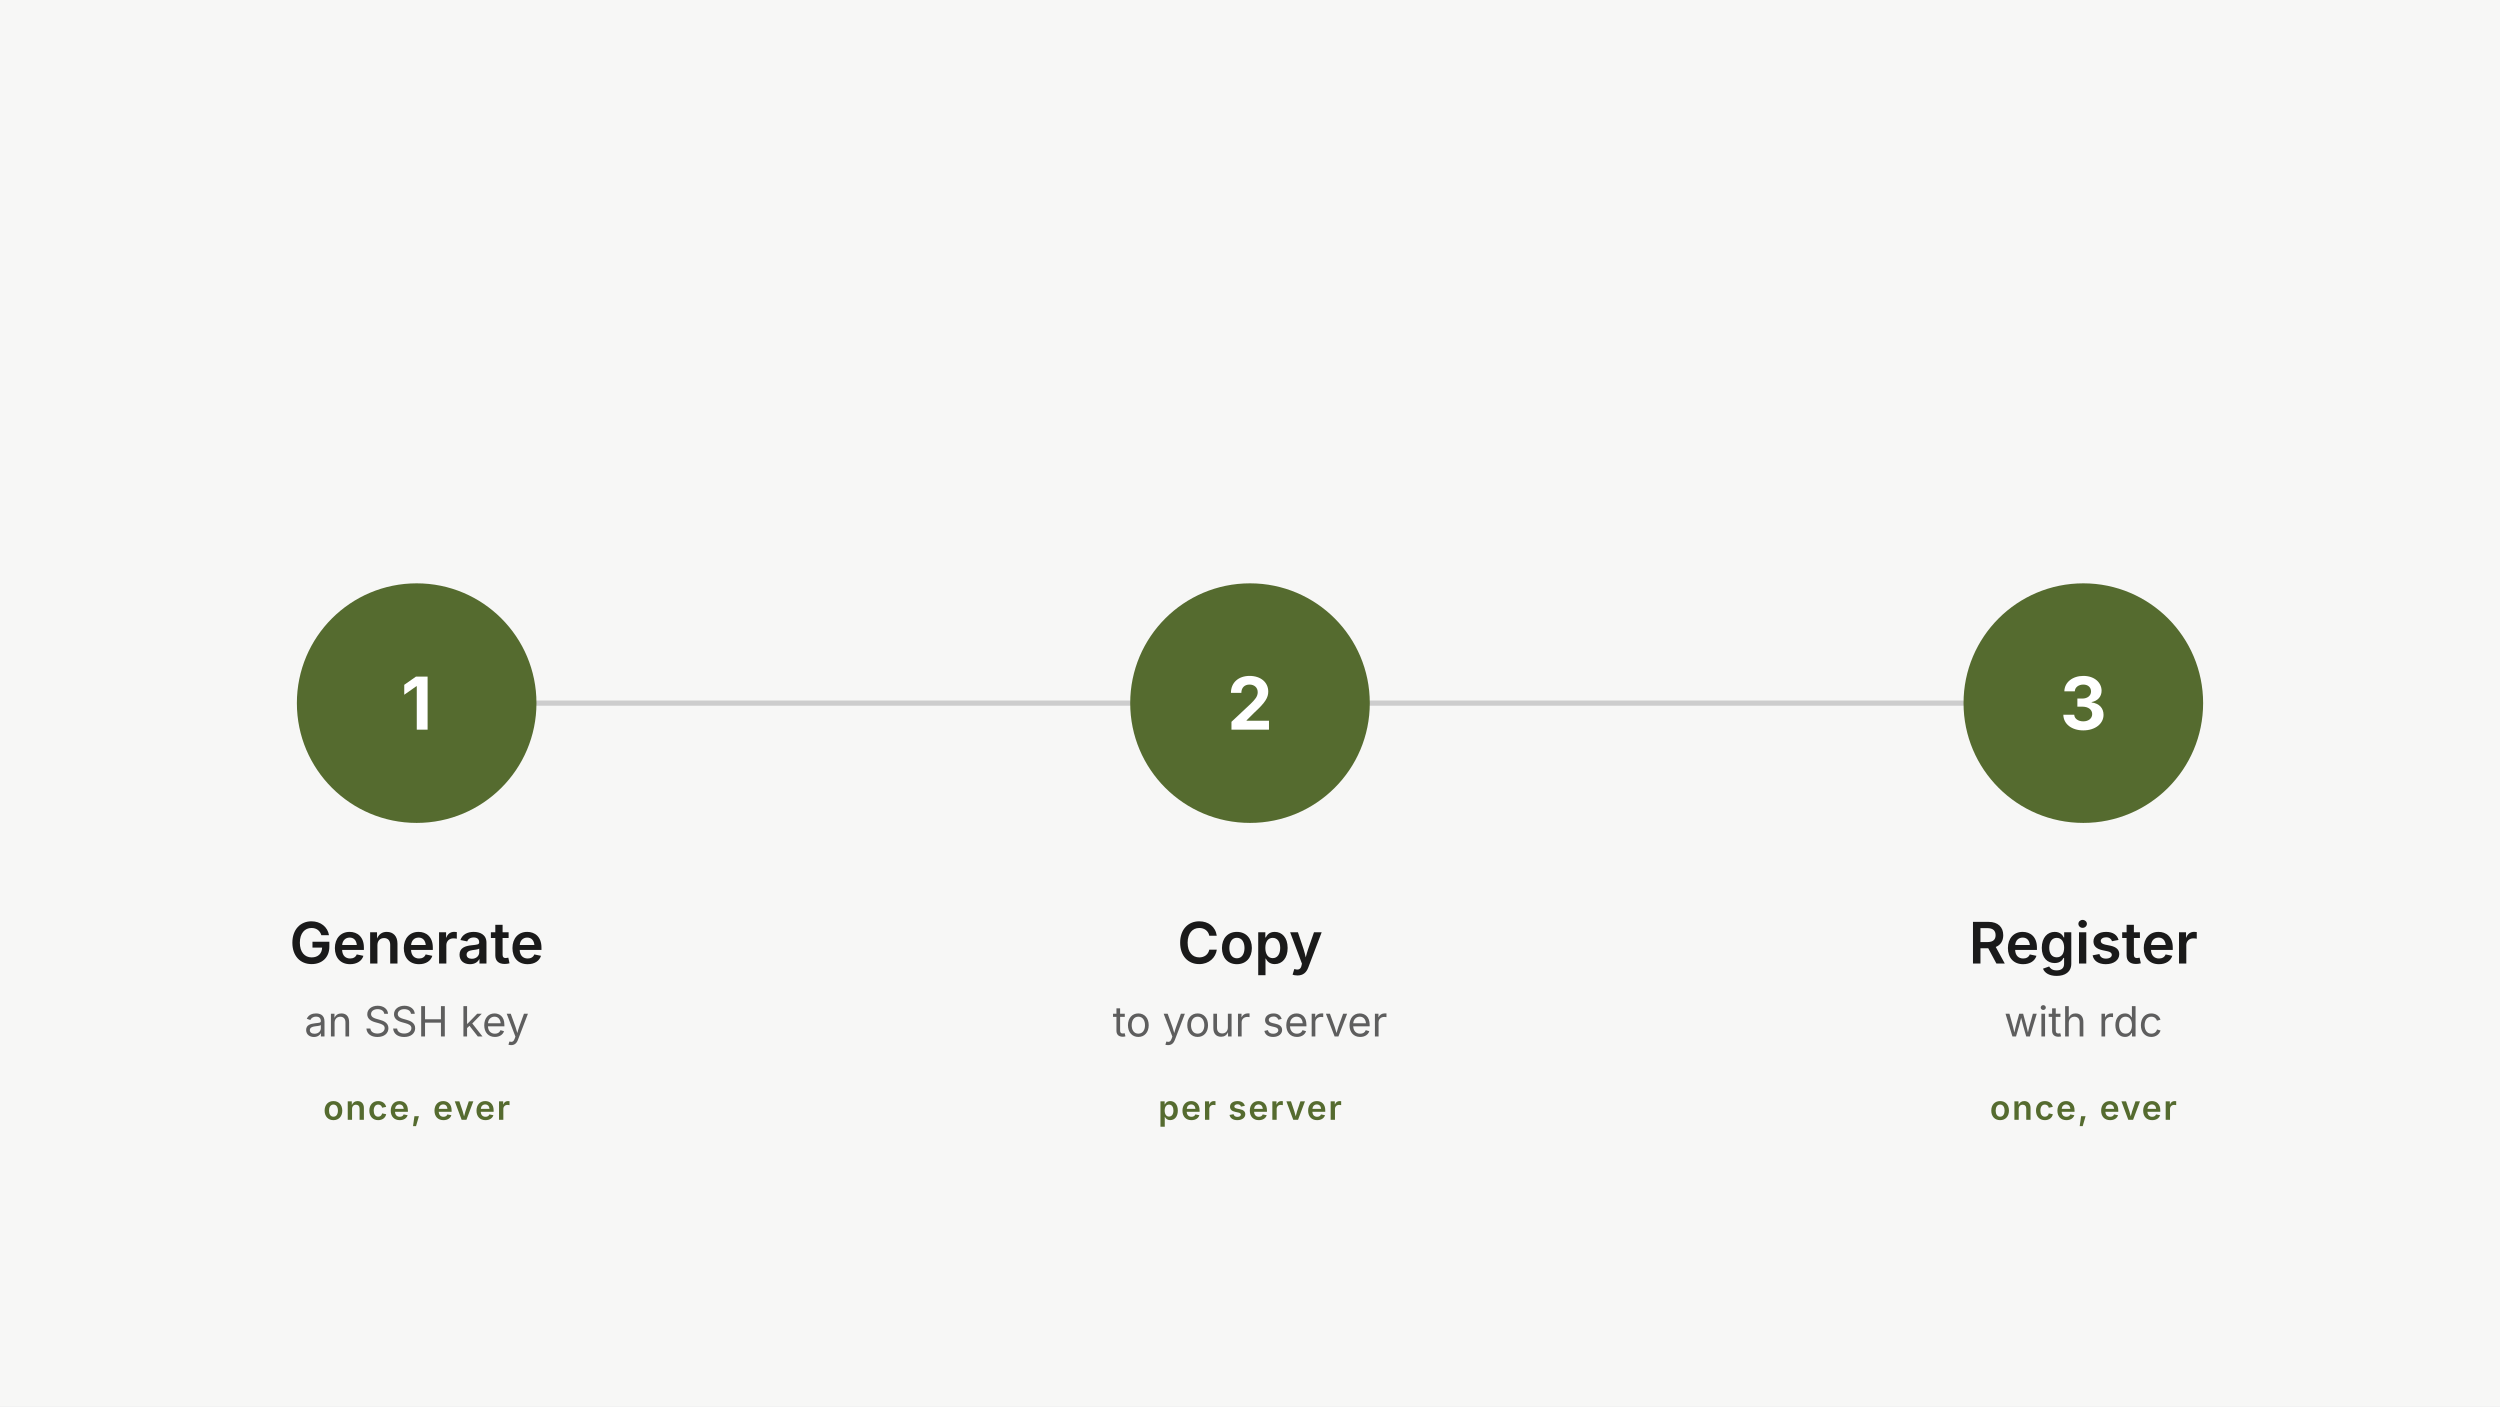
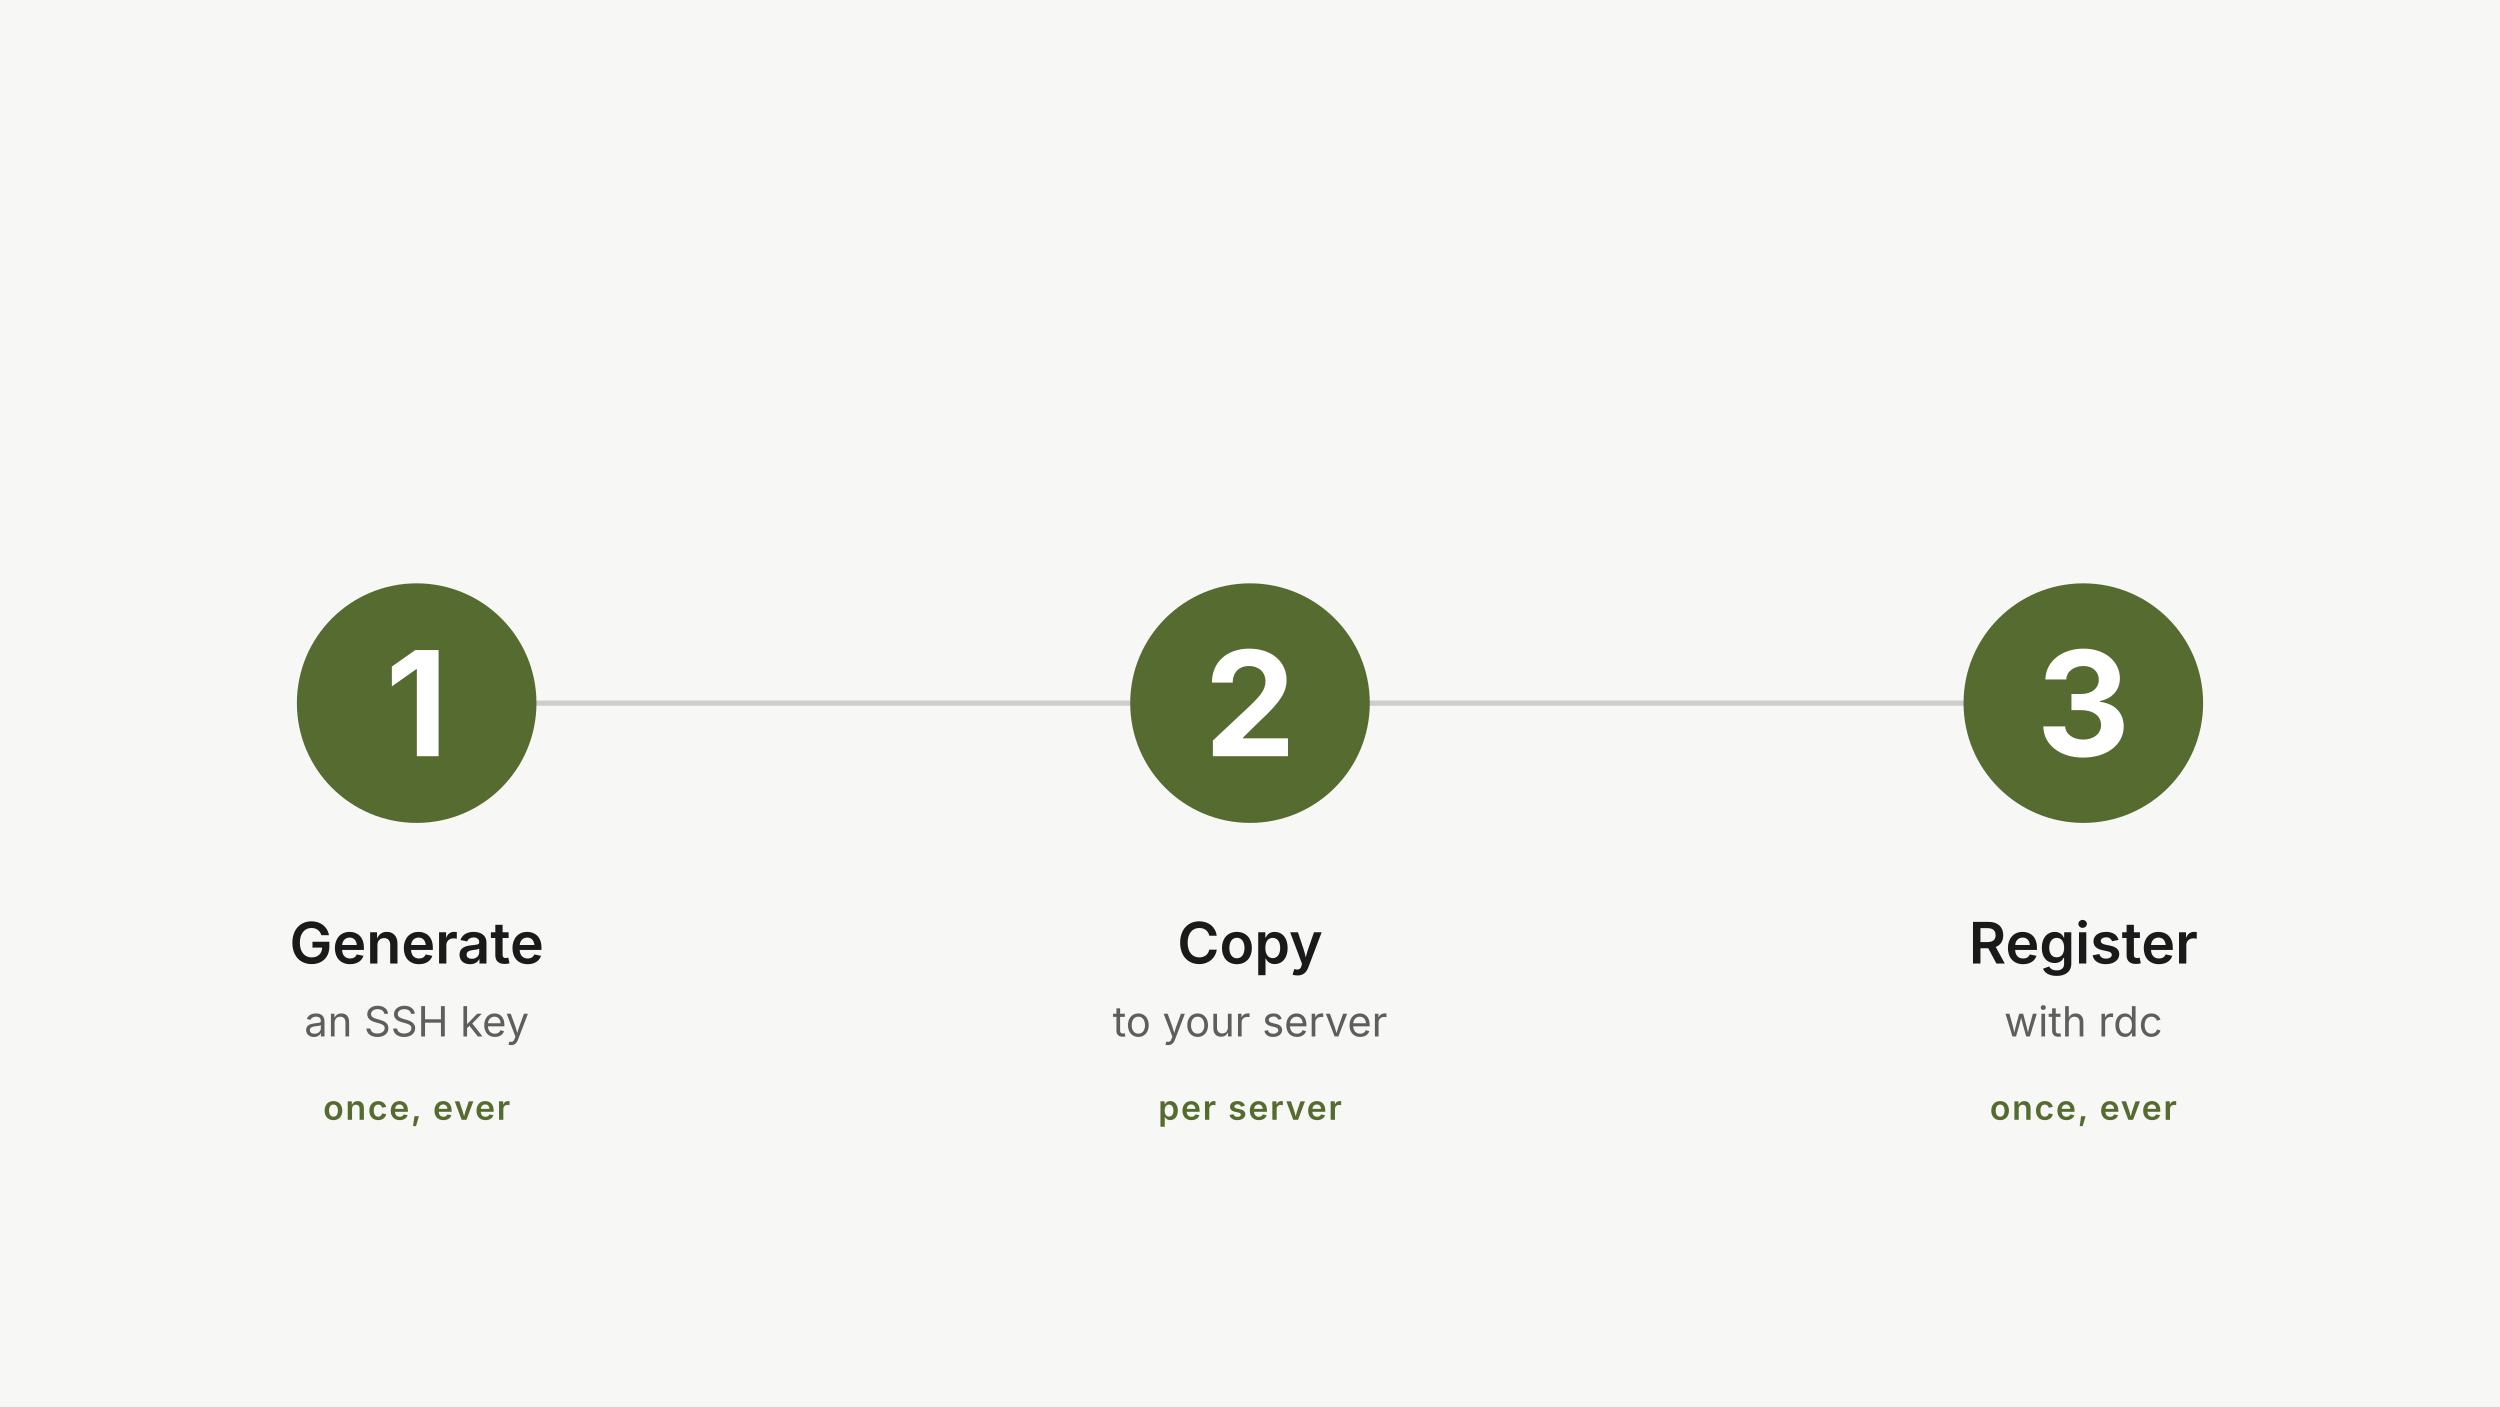
<svg xmlns="http://www.w3.org/2000/svg" viewBox="0 0 960 540" role="img" aria-labelledby="title">
  <style>
    .bg { fill: #f7f7f6; }
    .num { fill: #556b2f; }
-     .num-text { fill: #ffffff; font: 700 28px Inter, system-ui, sans-serif; text-anchor: middle; dominant-baseline: central; }
-     .label { fill: #1a1a1a; font: 600 22px Inter, system-ui, sans-serif; text-anchor: middle; }
-     .sub { fill: #5e5e5e; font: 400 16px Inter, system-ui, sans-serif; text-anchor: middle; }
-     .freq { fill: #556b2f; font: 600 13px Inter, system-ui, sans-serif; text-anchor: middle; letter-spacing: 0.05em; text-transform: uppercase; }
+     .num-text { fill: #ffffff; font-weight: 700; font-size: 56px; font-family: Inter, system-ui, sans-serif; text-anchor: middle; dominant-baseline: central; }
+     .label { fill: #1a1a1a; font-weight: 600; font-size: 22px; font-family: Inter, system-ui, sans-serif; text-anchor: middle; }
+     .sub { fill: #5e5e5e; font-weight: 400; font-size: 16px; font-family: Inter, system-ui, sans-serif; text-anchor: middle; }
+     .freq { fill: #556b2f; font-weight: 600; font-size: 13px; font-family: Inter, system-ui, sans-serif; text-anchor: middle; letter-spacing: 0.05em; text-transform: uppercase; }
    .connector { stroke: #cdcdcd; stroke-width: 2; fill: none; }
  </style>
  <rect class="bg" width="960" height="540" />
  <line class="connector" x1="200" y1="270" x2="760" y2="270" />
  <g transform="translate(160 270)">
    <circle class="num" r="46" />
    <text class="num-text">1</text>
  </g>
  <text class="label" x="160" y="370">Generate</text>
  <text class="sub" x="160" y="398">an SSH key</text>
  <text class="freq" x="160" y="430">once, ever</text>
  <g transform="translate(480 270)">
    <circle class="num" r="46" />
    <text class="num-text">2</text>
  </g>
  <text class="label" x="480" y="370">Copy</text>
  <text class="sub" x="480" y="398">to your server</text>
  <text class="freq" x="480" y="430">per server</text>
  <g transform="translate(800 270)">
    <circle class="num" r="46" />
    <text class="num-text">3</text>
  </g>
  <text class="label" x="800" y="370">Register</text>
  <text class="sub" x="800" y="398">with rdc</text>
  <text class="freq" x="800" y="430">once, ever</text>
</svg>
